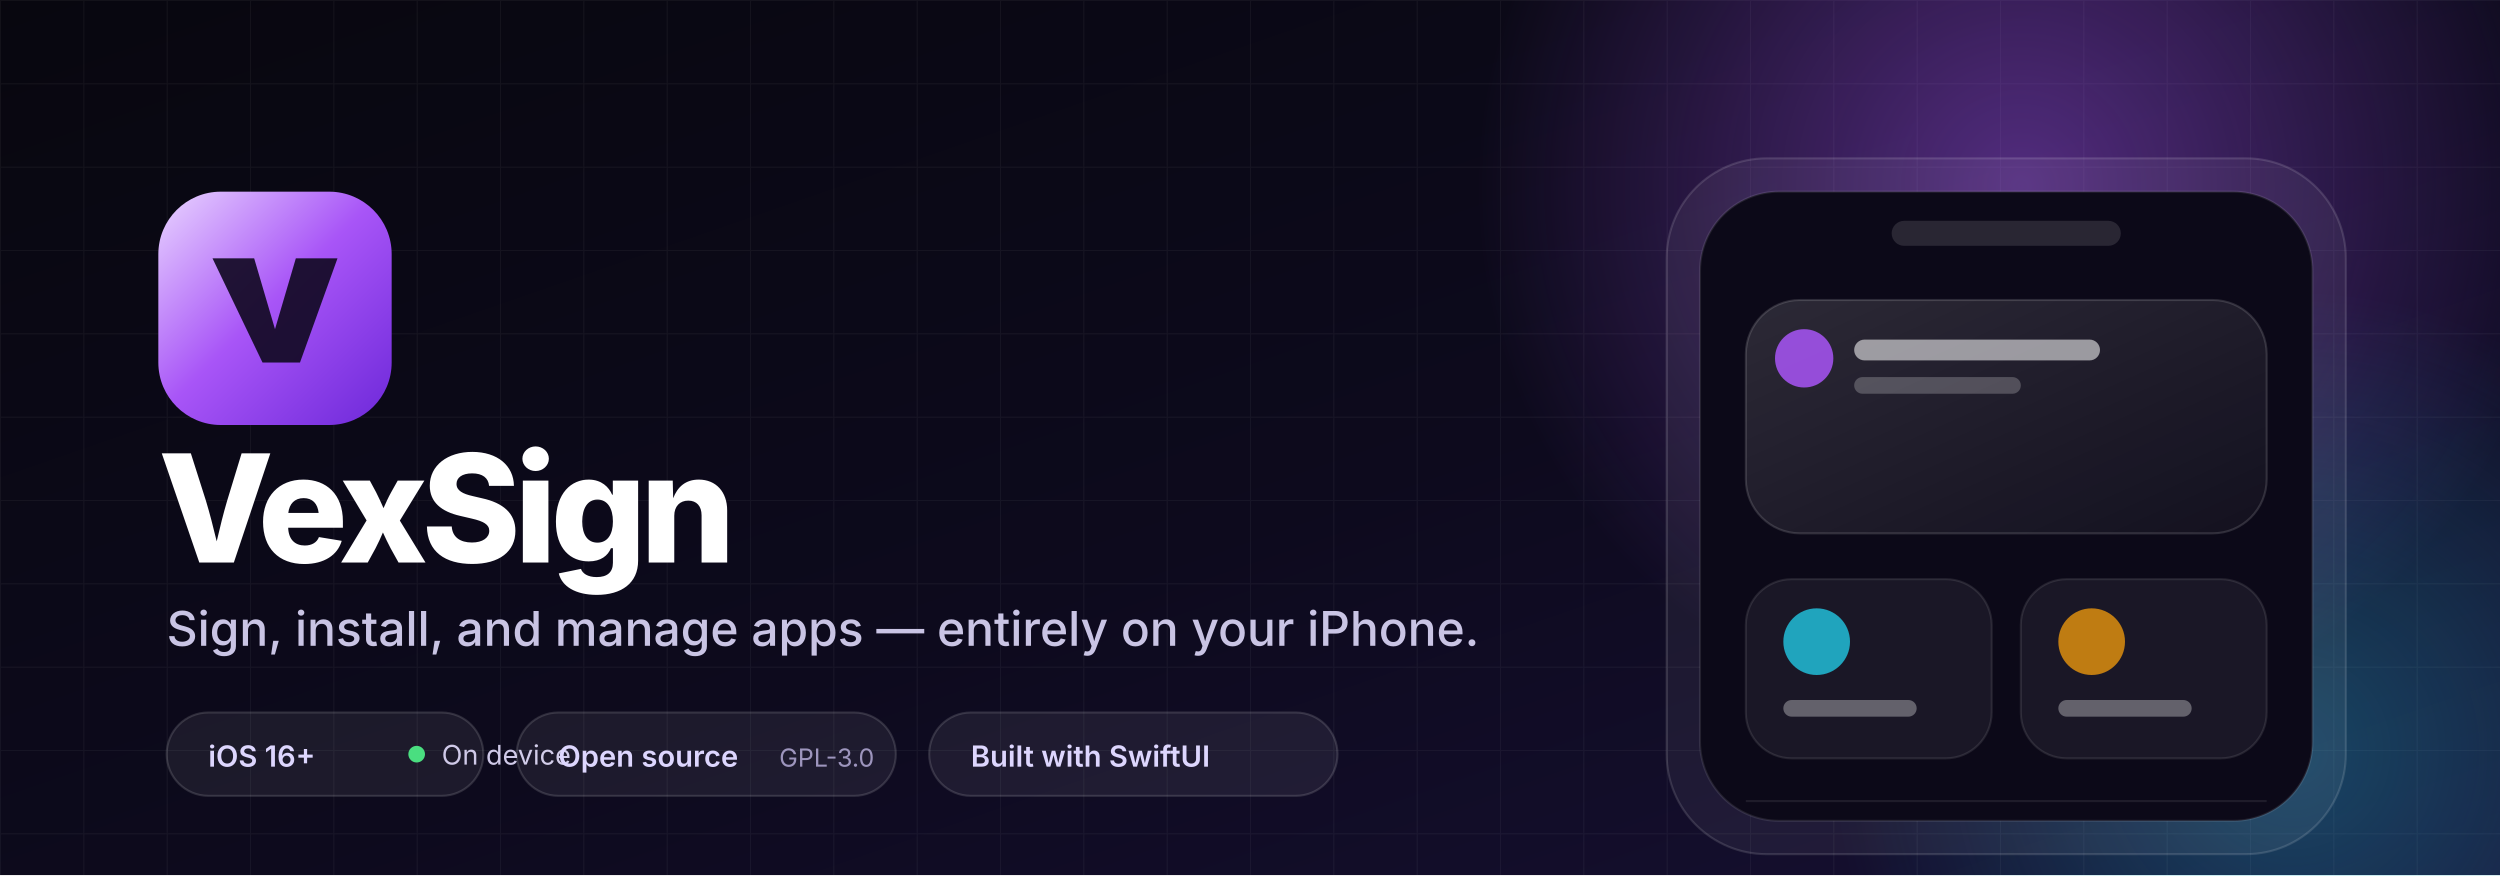
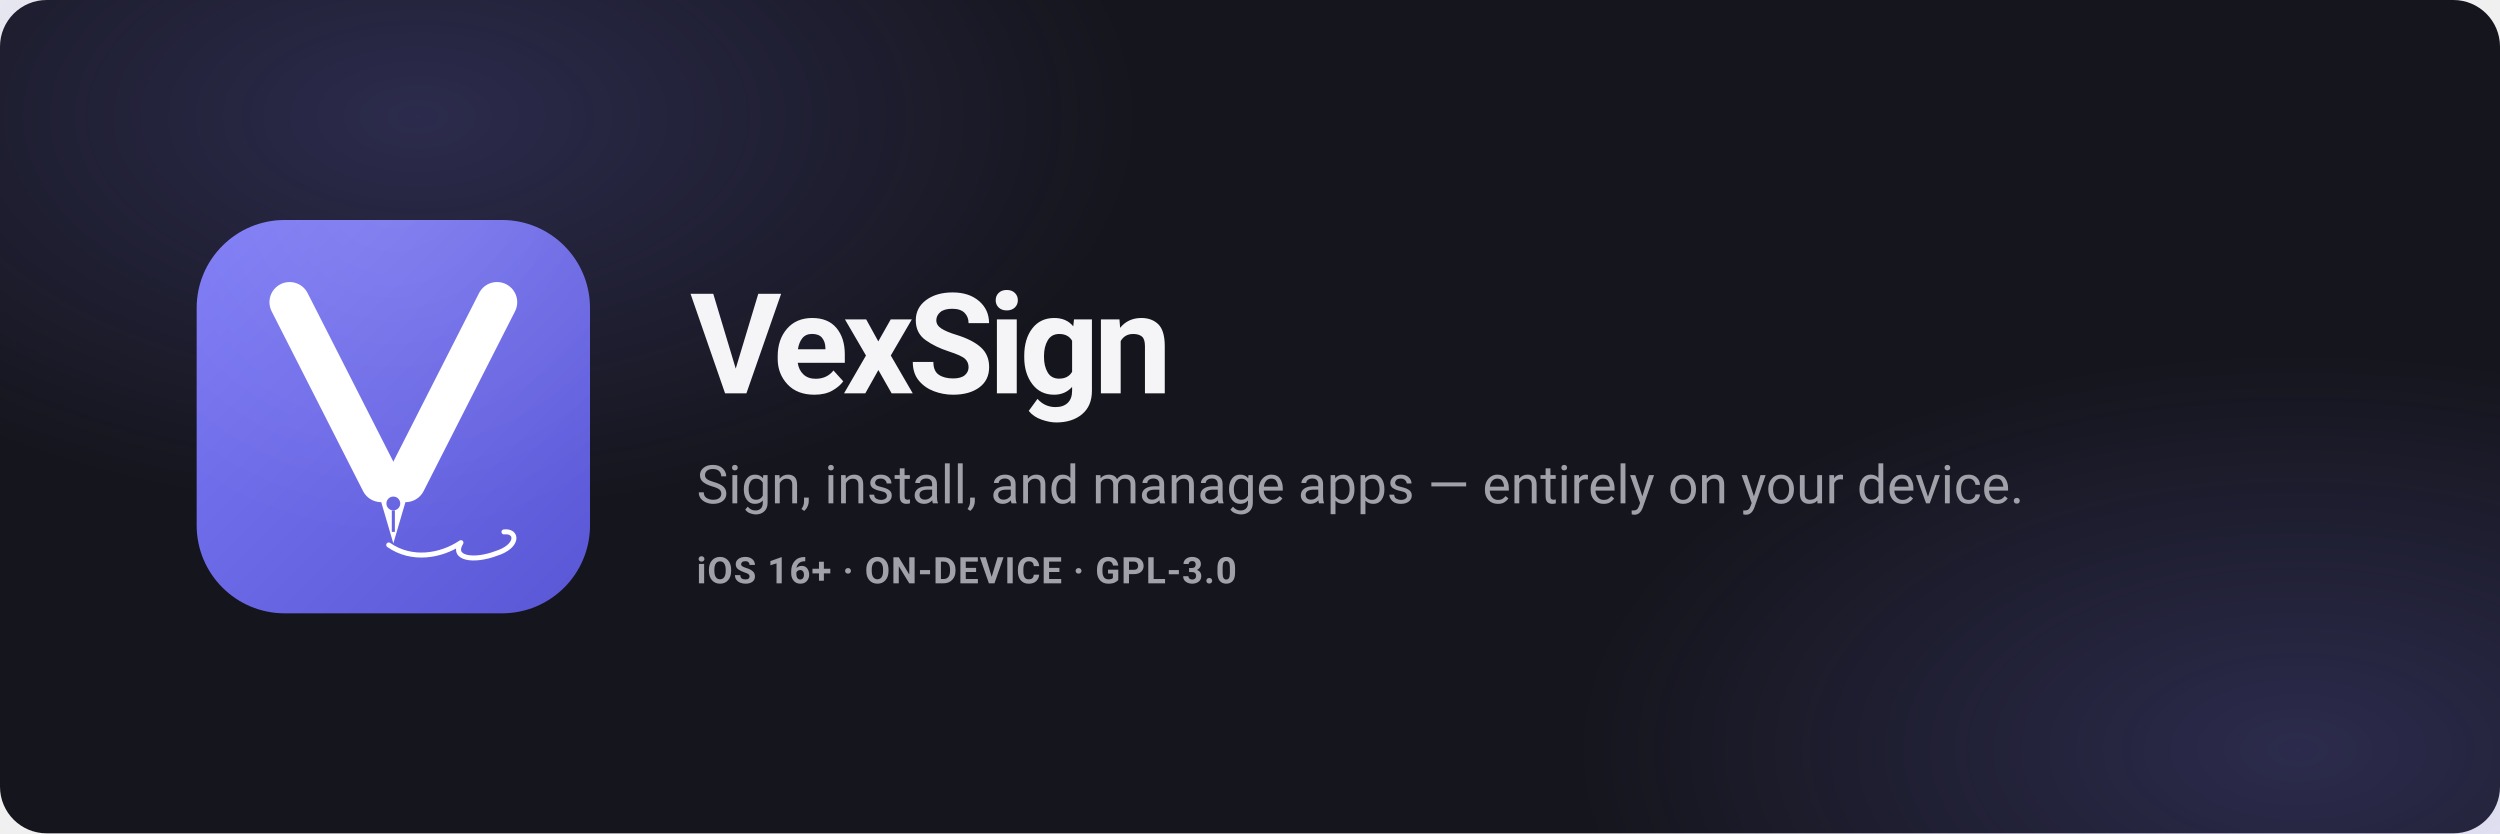
- <svg xmlns="http://www.w3.org/2000/svg" viewBox="0 0 1200 420" width="1200" height="420" role="img" aria-labelledby="title desc">
+ <svg xmlns="http://www.w3.org/2000/svg" viewBox="0 0 1500 500" width="1500" height="500" role="img" aria-label="VexSign — Sign, install, and manage apps on your device">
  <defs>
-     <linearGradient id="bg" x1="0" y1="0" x2="1" y2="1">
-       <stop offset="0" stop-color="#08070f" />
-       <stop offset="0.55" stop-color="#0d0a1d" />
-       <stop offset="1" stop-color="#171034" />
+     <radialGradient id="vs-banner-glow" cx="0.5" cy="0.5" r="0.5">
+       <stop offset="0" stop-color="#7C79F5" stop-opacity="0.22" />
+       <stop offset="1" stop-color="#7C79F5" stop-opacity="0" />
+     </radialGradient>
+     <linearGradient id="vs-banner-tile" x1="0" y1="0" x2="1" y2="1">
+       <stop offset="0" stop-color="#7C79F5" />
+       <stop offset="1" stop-color="#5A57D6" />
    </linearGradient>
-     <linearGradient id="mark" x1="0" y1="0" x2="1" y2="1">
-       <stop offset="0" stop-color="#e9d5ff" />
-       <stop offset="0.48" stop-color="#a855f7" />
-       <stop offset="1" stop-color="#6d28d9" />
-     </linearGradient>
-     <linearGradient id="card" x1="0" y1="0" x2="1" y2="1">
-       <stop offset="0" stop-color="#ffffff" stop-opacity="0.13" />
-       <stop offset="1" stop-color="#ffffff" stop-opacity="0.03" />
-     </linearGradient>
-     <radialGradient id="glow" cx="0.5" cy="0.5" r="0.5">
-       <stop offset="0" stop-color="#a855f7" stop-opacity="0.45" />
-       <stop offset="1" stop-color="#a855f7" stop-opacity="0" />
+     <radialGradient id="vs-banner-lens" cx="0.5" cy="-0.1" r="0.9">
+       <stop offset="0" stop-color="#FFFFFF" stop-opacity="0.12" />
+       <stop offset="1" stop-color="#FFFFFF" stop-opacity="0" />
    </radialGradient>
-     <radialGradient id="glow2" cx="0.5" cy="0.5" r="0.5">
-       <stop offset="0" stop-color="#22d3ee" stop-opacity="0.28" />
-       <stop offset="1" stop-color="#22d3ee" stop-opacity="0" />
-     </radialGradient>
-     <pattern id="grid" width="40" height="40" patternUnits="userSpaceOnUse">
-       <path d="M40 0H0V40" fill="none" stroke="#ffffff" stroke-opacity="0.045" stroke-width="1" />
-     </pattern>
-     <filter id="soft" x="-30%" y="-30%" width="160%" height="160%">
-       <feGaussianBlur stdDeviation="18" />
-     </filter>
  </defs>
-   <rect width="1200" height="420" rx="0" fill="url(#bg)" />
-   <rect width="1200" height="420" fill="url(#grid)" />
-   <circle cx="970" cy="90" r="260" fill="url(#glow)" />
-   <circle cx="1100" cy="360" r="220" fill="url(#glow2)" />
-   <g transform="translate(76 92)">
-     <rect width="112" height="112" rx="30" fill="url(#mark)" />
-     <path fill="#120a24" d="M26 32h20l10 34 10-34h20L68 82H50z" opacity="0.92" />
-   </g>
-   <g font-family="Inter, -apple-system, BlinkMacSystemFont, 'Segoe UI', Roboto, sans-serif">
-     <text x="76" y="270" fill="#ffffff" font-size="72" font-weight="800" letter-spacing="-3">VexSign</text>
-     <text x="80" y="310" fill="#c9c4e4" font-size="23" font-weight="500">Sign, install, and manage apps — entirely on your iPhone.</text>
-     <g transform="translate(80 342)">
-       <rect width="152" height="40" rx="20" fill="#ffffff" fill-opacity="0.07" stroke="#ffffff" stroke-opacity="0.14" />
-       <text x="20" y="26" fill="#ddd6fe" font-size="14" font-weight="600">iOS 16+</text>
-       <circle cx="120" cy="20" r="4" fill="#4ade80" />
-       <text x="132" y="25" fill="#cfc9e8" font-size="13">On device</text>
-     </g>
-     <g transform="translate(248 342)">
-       <rect width="182" height="40" rx="20" fill="#ffffff" fill-opacity="0.07" stroke="#ffffff" stroke-opacity="0.14" />
-       <text x="20" y="26" fill="#ddd6fe" font-size="14" font-weight="600">Open source</text>
-       <text x="126" y="26" fill="#9d95bd" font-size="12">GPL-3.0</text>
-     </g>
-     <g transform="translate(446 342)">
-       <rect width="196" height="40" rx="20" fill="#ffffff" fill-opacity="0.07" stroke="#ffffff" stroke-opacity="0.14" />
-       <text x="20" y="26" fill="#ddd6fe" font-size="14" font-weight="600">Built with SwiftUI</text>
-     </g>
-     <g transform="translate(790 58)">
-       <rect x="10" y="18" width="326" height="334" rx="48" fill="#ffffff" fill-opacity="0.055" stroke="#ffffff" stroke-opacity="0.13" />
-       <rect x="26" y="34" width="294" height="302" rx="38" fill="#0c0918" stroke="#ffffff" stroke-opacity="0.10" />
-       <rect x="118" y="48" width="110" height="12" rx="6" fill="#ffffff" fill-opacity="0.12" />
-       <rect x="48" y="86" width="250" height="112" rx="26" fill="url(#card)" stroke="#ffffff" stroke-opacity="0.14" />
-       <circle cx="76" cy="114" r="14" fill="#a855f7" fill-opacity="0.85" />
-       <rect x="100" y="105" width="118" height="10" rx="5" fill="#ffffff" fill-opacity="0.55" />
-       <rect x="100" y="123" width="80" height="8" rx="4" fill="#ffffff" fill-opacity="0.22" />
-       <rect x="48" y="220" width="118" height="86" rx="22" fill="#ffffff" fill-opacity="0.06" stroke="#ffffff" stroke-opacity="0.10" />
-       <rect x="180" y="220" width="118" height="86" rx="22" fill="#ffffff" fill-opacity="0.06" stroke="#ffffff" stroke-opacity="0.10" />
-       <circle cx="82" cy="250" r="16" fill="#22d3ee" fill-opacity="0.75" />
-       <circle cx="214" cy="250" r="16" fill="#f59e0b" fill-opacity="0.75" />
-       <rect x="66" y="278" width="64" height="8" rx="4" fill="#ffffff" fill-opacity="0.32" />
-       <rect x="198" y="278" width="64" height="8" rx="4" fill="#ffffff" fill-opacity="0.32" />
-       <rect x="48" y="326" width="250" height="1" fill="#ffffff" fill-opacity="0.08" />
+   <rect width="1500" height="500" rx="28" fill="#15151D" />
+   <ellipse cx="250" cy="70" rx="440" ry="240" fill="url(#vs-banner-glow)" />
+   <ellipse cx="1380" cy="450" rx="440" ry="240" fill="url(#vs-banner-glow)" />
+   <rect x="118" y="132" width="236" height="236" rx="52.79" fill="url(#vs-banner-tile)" />
+   <rect x="118" y="132" width="236" height="236" rx="52.79" fill="url(#vs-banner-lens)" />
+   <g transform="translate(118 132) scale(.230469)">
+     <defs>
+       <mask id="vs-banner-mark-cuts">
+         <rect width="1024" height="1024" fill="#FFFFFF" />
+         <circle cx="512" cy="738" r="18" fill="#000000" />
+         <path d="M508 756H516V812H508Z" fill="#000000" />
+       </mask>
+     </defs>
+     <g fill="#FFFFFF" stroke="#FFFFFF" stroke-linecap="round" stroke-linejoin="round" mask="url(#vs-banner-mark-cuts)">
+       <path d="M242 214L480 682" fill="none" stroke-width="105" />
+       <path d="M782 214L544 682" fill="none" stroke-width="105" />
+       <path d="M454 644L570 644L512 842Z" stroke="none" />
+       <path d="M500 846C560 888 636 875 688 840C662 882 722 890 780 868C838 850 837 808 800 812" fill="none" stroke-width="13" />
    </g>
  </g>
+   <text x="414" y="236" font-family="-apple-system, 'SF Pro Display', 'Segoe UI', Roboto, Helvetica, Arial, sans-serif" font-size="84" font-weight="700" letter-spacing="-3.5" fill="#F5F5F7">VexSign</text>
+   <text x="418" y="302" font-family="-apple-system, 'SF Pro Text', 'Segoe UI', Roboto, Helvetica, Arial, sans-serif" font-size="32" fill="#A1A1AA">Sign, install, and manage apps — entirely on your device.</text>
+   <text x="418" y="350" font-family="-apple-system, 'SF Pro Text', 'Segoe UI', Roboto, Helvetica, Arial, sans-serif" font-size="22" font-weight="600" letter-spacing=".6" fill="#A1A1AA">iOS 16+   ·   ON-DEVICE   ·   GPL-3.0</text>
</svg>
